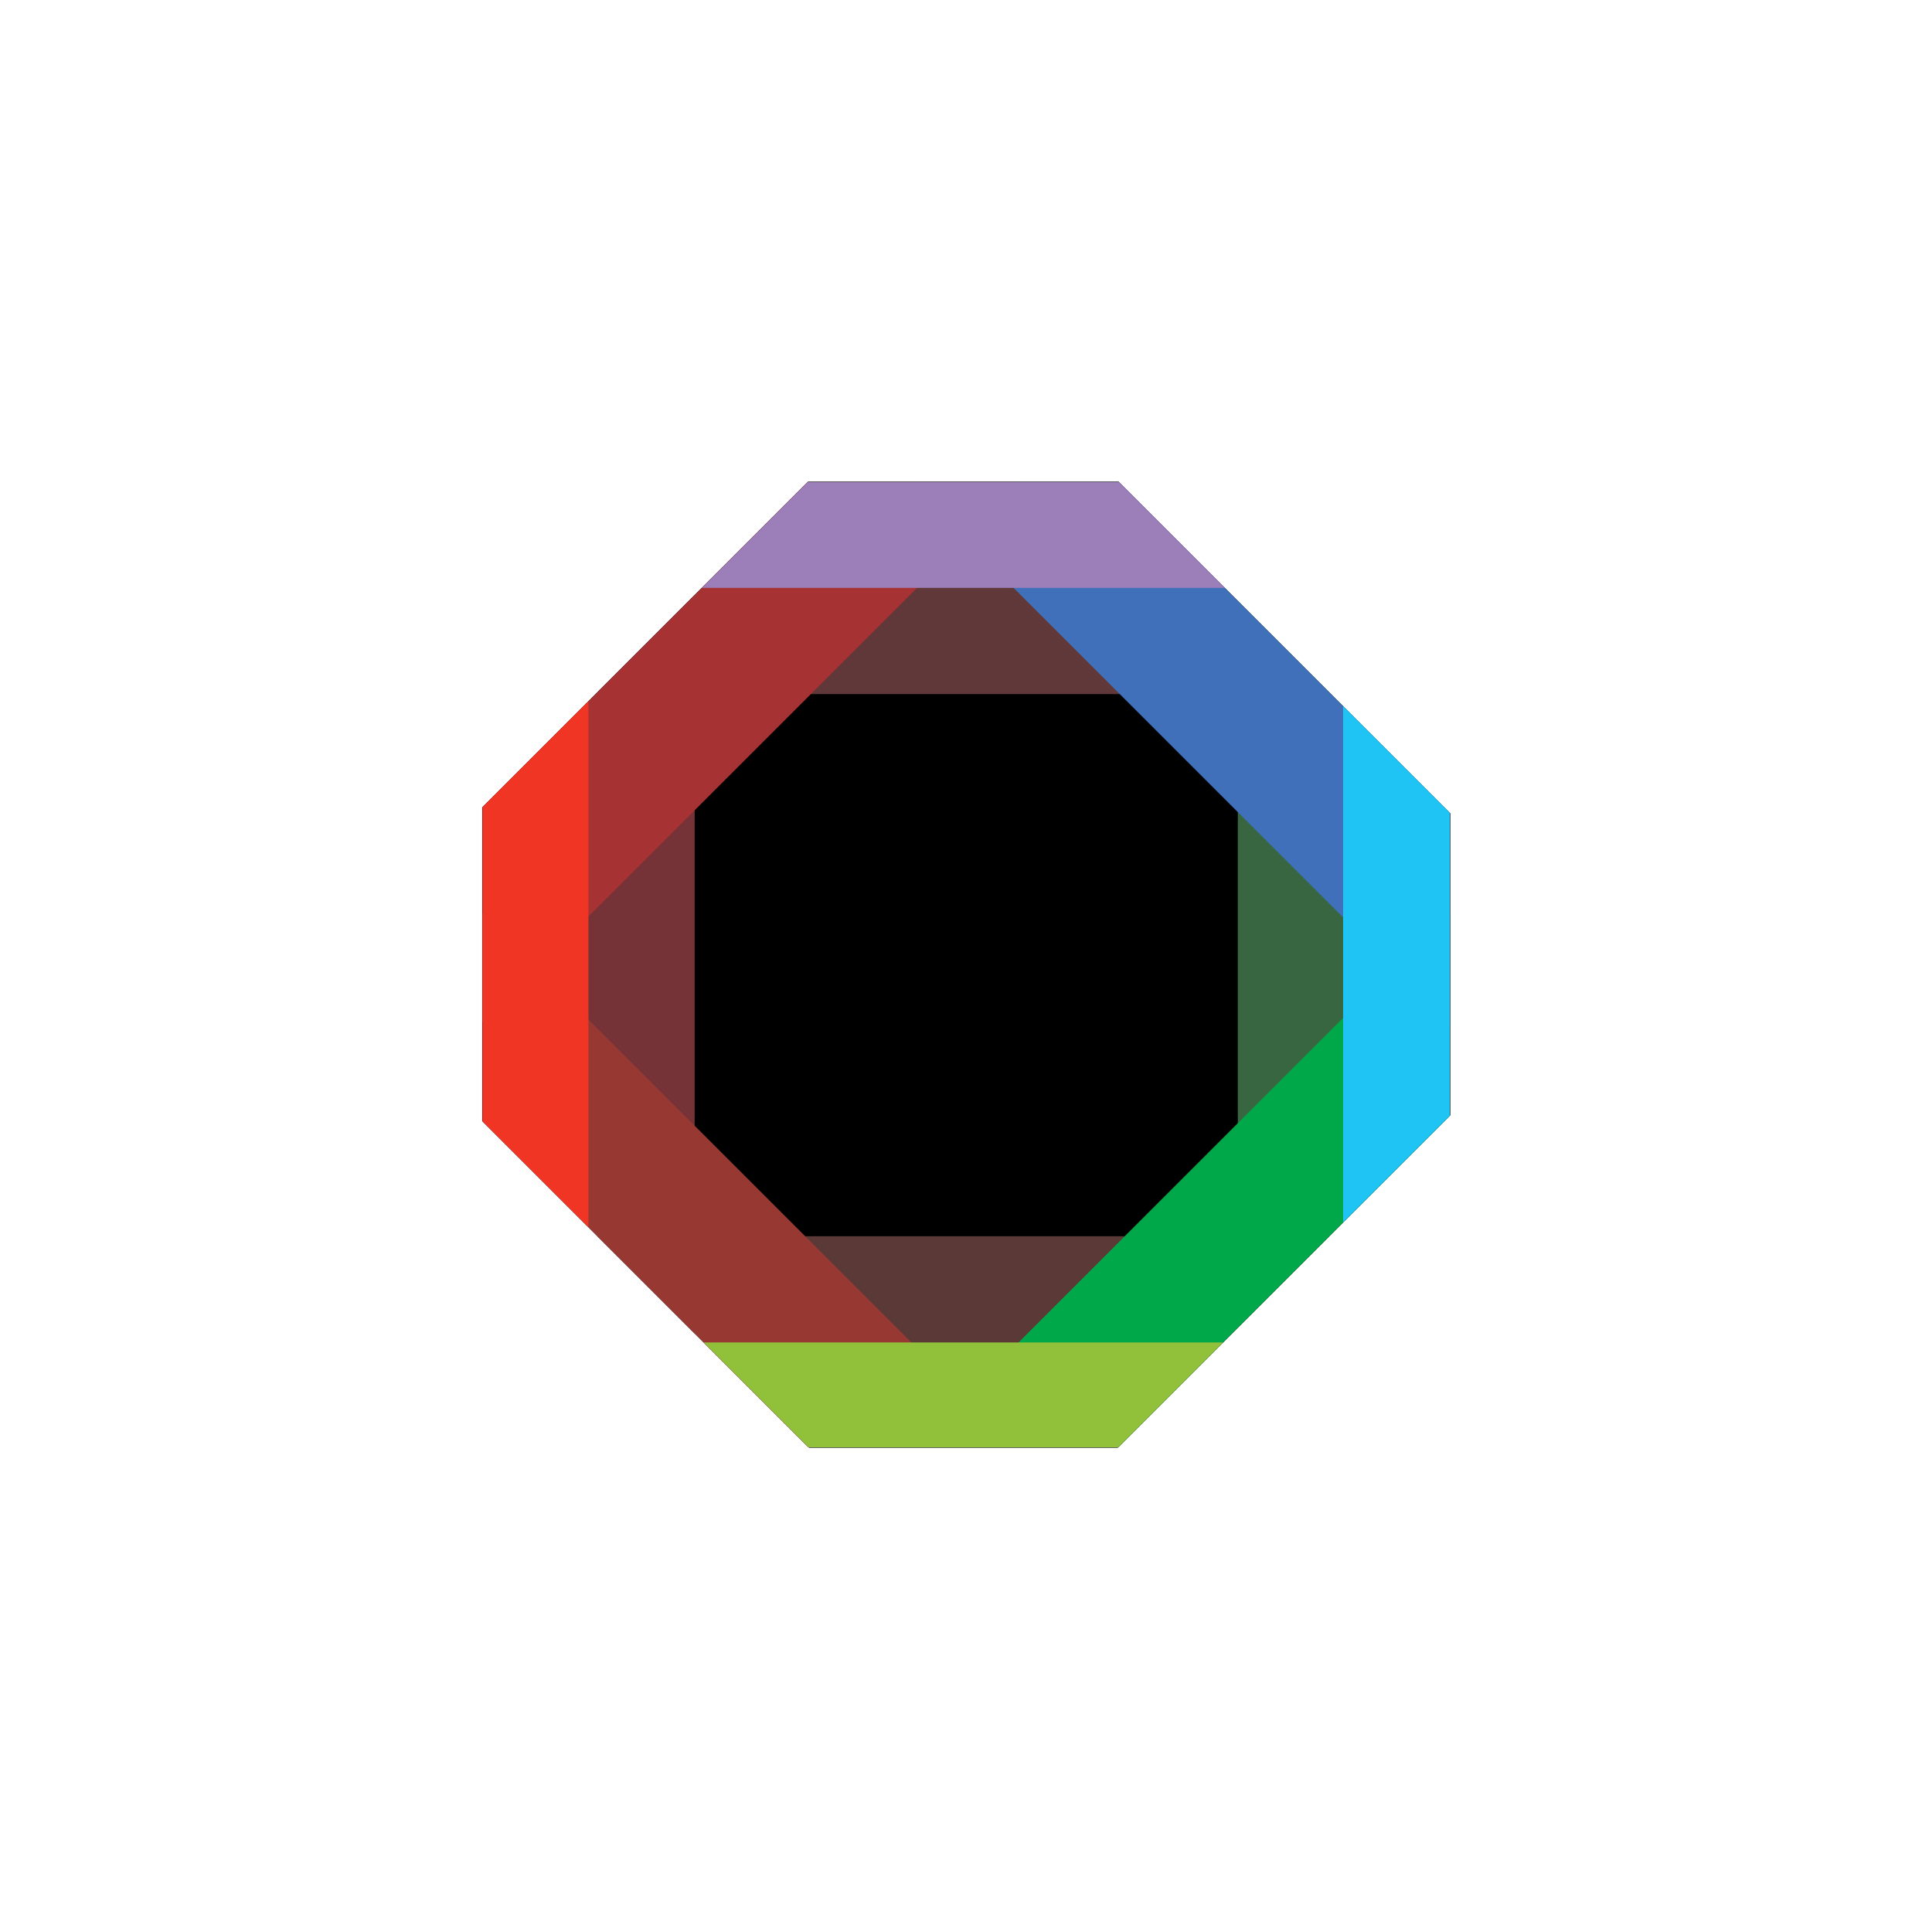
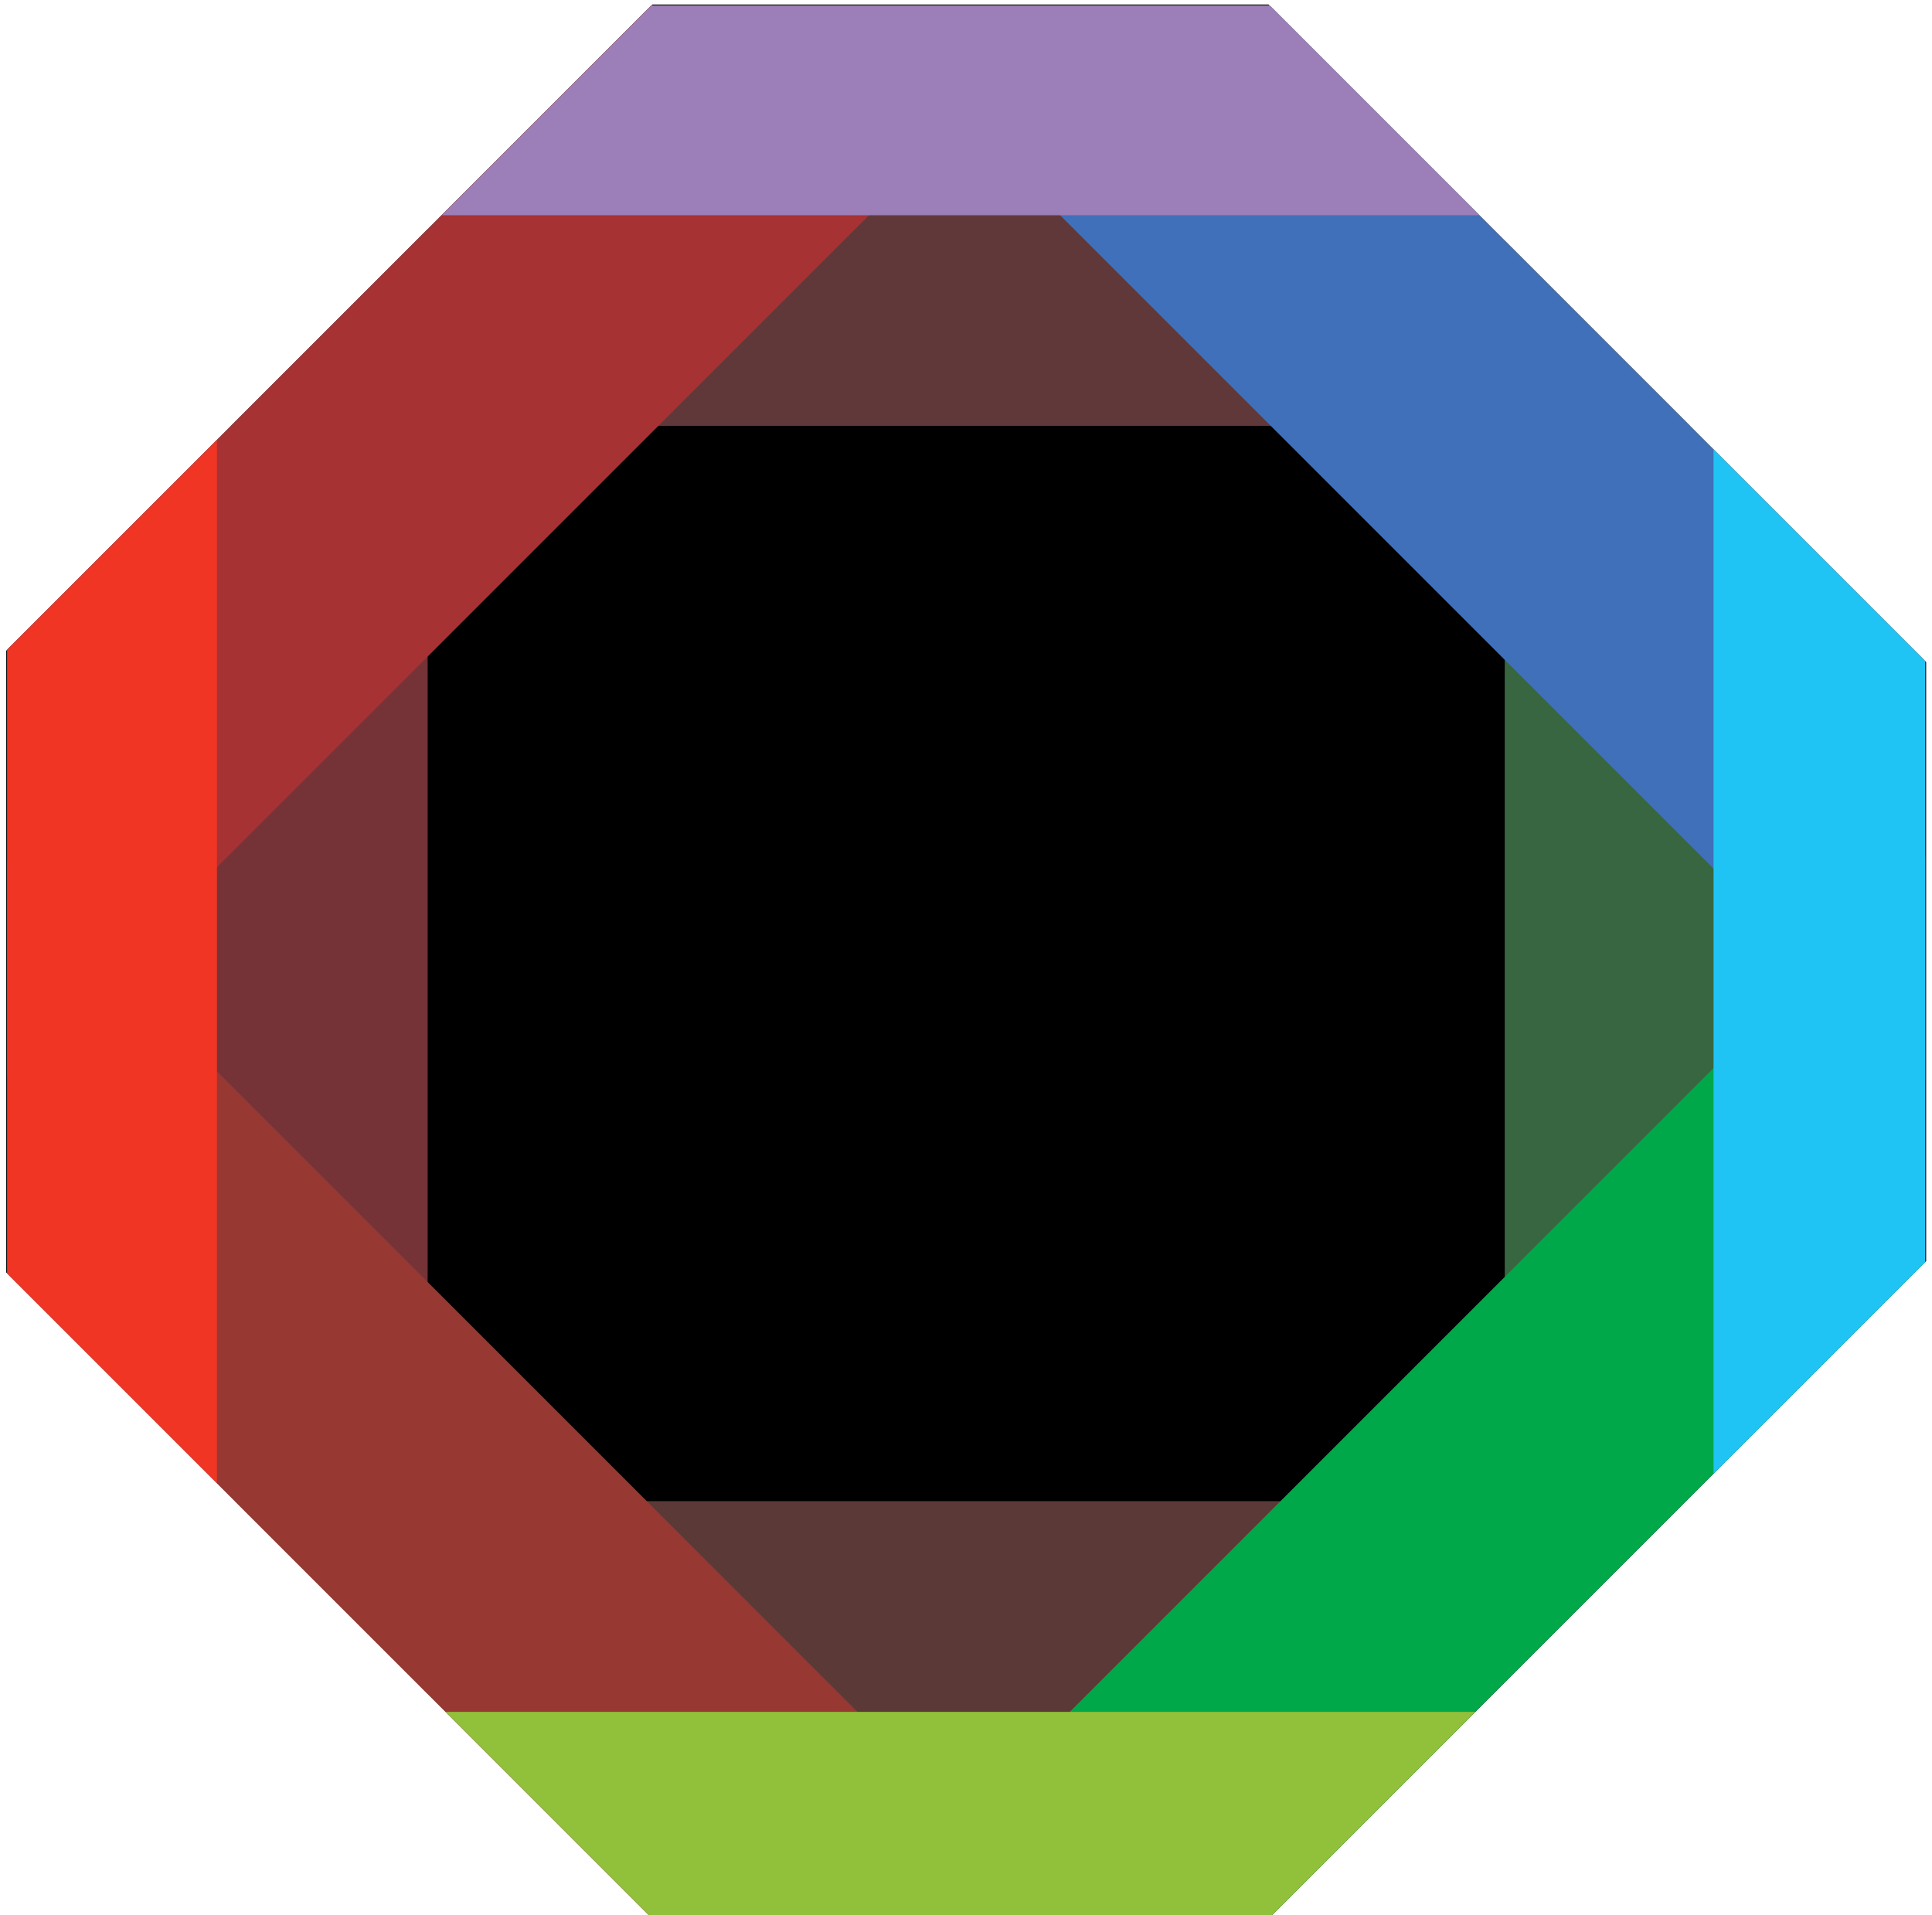
- <svg xmlns="http://www.w3.org/2000/svg" id="Ebene_1" data-name="Ebene 1" viewBox="0 0 2027.5 2026">
-   <defs>
-     <style>
-       .cls-1 {
-         fill: #4070b9;
-       }
- 
-       .cls-1, .cls-2, .cls-3, .cls-4, .cls-5, .cls-6, .cls-7, .cls-8, .cls-9, .cls-10, .cls-11, .cls-12, .cls-13, .cls-14 {
-         stroke-width: 0px;
-       }
- 
-       .cls-2 {
-         fill: #1fc4f5;
-       }
- 
-       .cls-3 {
-         fill: #000;
-       }
- 
-       .cls-4 {
-         fill: #f03525;
-       }
- 
-       .cls-5 {
-         fill: #376640;
-       }
- 
-       .cls-6 {
-         fill: #91c03a;
-       }
- 
-       .cls-7 {
-         fill: none;
-       }
- 
-       .cls-15 {
-         clip-path: url(#clippath-1);
-       }
- 
-       .cls-8 {
-         fill: #5a3936;
-       }
- 
-       .cls-16 {
-         clip-path: url(#clippath);
-       }
- 
-       .cls-9 {
-         fill: #9c7eb8;
-       }
- 
-       .cls-10 {
-         fill: #973832;
-       }
- 
-       .cls-11 {
-         fill: #613839;
-       }
- 
-       .cls-12 {
-         fill: #a63233;
-       }
- 
-       .cls-13 {
-         fill: #00a849;
-       }
- 
-       .cls-14 {
-         fill: #753337;
-       }
-     </style>
-     <clipPath id="clippath">
-       <rect class="cls-7" x="537.6" y="538.62" width="946.75" height="946.82" transform="translate(-419.5 1011.28) rotate(-45)" />
-     </clipPath>
-     <clipPath id="clippath-1">
-       <rect class="cls-7" x="506.5" y="506" width="1015" height="1013" />
-     </clipPath>
-   </defs>
-   <g class="cls-16">
-     <rect class="cls-3" x="506" y="505.5" width="1016" height="1014" />
-     <g class="cls-15">
-       <rect class="cls-11" x="359" y="506.5" width="1312" height="222" />
-       <rect class="cls-8" x="359" y="1297.5" width="1312" height="222" />
-       <rect class="cls-5" x="1299" y="356.5" width="222" height="1312" />
-       <rect class="cls-14" x="507" y="355.56" width="222" height="1312" />
-       <rect class="cls-1" x="1178.17" y="-67.38" width="402.24" height="1431.18" transform="translate(-54.37 1165.16) rotate(-45)" />
-       <rect class="cls-10" x="136.16" y="1266.61" width="1192.18" height="395.27" transform="translate(1249.85 -88.91) rotate(45)" />
-       <rect class="cls-12" x="-32.59" y="534.64" width="1188.65" height="400.19" transform="translate(-355.01 612.41) rotate(-45)" />
-       <rect class="cls-13" x="1094.9" y="871.36" width="397.87" height="1187.94" transform="translate(1415.1 -485.69) rotate(45)" />
-       <rect class="cls-2" x="1409.5" y="506" width="112" height="1013" />
-       <rect class="cls-4" x="506.5" y="507" width="111" height="1012" />
-       <rect class="cls-9" x="506.5" y="506" width="1015" height="111" />
-       <rect class="cls-6" x="506.5" y="1409" width="1015" height="110" />
+ <svg xmlns="http://www.w3.org/2000/svg" xmlns:xlink="http://www.w3.org/1999/xlink" version="1.1" id="Ebene_1" x="0px" y="0px" viewBox="0 0 1022.4 1013" style="enable-background:new 0 0 1022.4 1013;" xml:space="preserve">
+   <style type="text/css">
+ 	.st0{clip-path:url(#SVGID_00000163048486861922578610000016676043601587369359_);}
+ 	.st1{clip-path:url(#SVGID_00000145750019856568852790000000307814899165241729_);}
+ 	.st2{fill:#613839;}
+ 	.st3{fill:#5A3936;}
+ 	.st4{fill:#376640;}
+ 	.st5{fill:#753337;}
+ 	.st6{fill:#4070B9;}
+ 	.st7{fill:#973832;}
+ 	.st8{fill:#A63233;}
+ 	.st9{fill:#00A849;}
+ 	.st10{fill:#1FC4F5;}
+ 	.st11{fill:#F03525;}
+ 	.st12{fill:#9C7EB8;}
+ 	.st13{fill:#91C03A;}
+ </style>
+   <g>
+     <g>
+       <defs>
+         <rect id="SVGID_1_" x="34.9" y="35.5" transform="matrix(0.7071 -0.7071 0.7071 0.7071 -210.9758 508.4381)" width="946.8" height="946.8" />
+       </defs>
+       <clipPath id="SVGID_00000072244152297028580550000018042118117539484301_">
+         <use xlink:href="#SVGID_1_" style="overflow:visible;" />
+       </clipPath>
+       <g style="clip-path:url(#SVGID_00000072244152297028580550000018042118117539484301_);">
+         <rect x="3.3" y="2.4" width="1016" height="1014" />
+         <g>
+           <g>
+             <defs>
+               <rect id="SVGID_00000006700591291837669060000006975978468683949442_" x="3.8" y="2.9" width="1015" height="1013" />
+             </defs>
+             <clipPath id="SVGID_00000076583312354880017750000011129429272343651253_">
+               <use xlink:href="#SVGID_00000006700591291837669060000006975978468683949442_" style="overflow:visible;" />
+             </clipPath>
+             <g style="clip-path:url(#SVGID_00000076583312354880017750000011129429272343651253_);">
+               <rect x="-143.7" y="3.4" class="st2" width="1312" height="222" />
+               <rect x="-143.7" y="794.4" class="st3" width="1312" height="222" />
+               <rect x="796.3" y="-146.6" class="st4" width="222" height="1312" />
+               <rect x="4.3" y="-147.5" class="st5" width="222" height="1312" />
+               <rect x="675.5" y="-570.5" transform="matrix(0.7071 -0.7071 0.7071 0.7071 154.1424 662.3233)" class="st6" width="402.2" height="1431.2" />
+               <rect x="31.9" y="365.1" transform="matrix(0.7071 -0.7071 0.7071 0.7071 -612.4167 443.847)" class="st7" width="395.3" height="1192.2" />
+               <rect x="-535.3" y="31.6" transform="matrix(0.7071 -0.7071 0.7071 0.7071 -146.5108 109.6203)" class="st8" width="1188.7" height="400.2" />
+               <rect x="197.2" y="763.3" transform="matrix(0.7071 -0.7071 0.7071 0.7071 -448.6829 841.2416)" class="st9" width="1187.9" height="397.9" />
+               <rect x="906.8" y="2.9" class="st10" width="112" height="1013" />
+               <rect x="3.8" y="3.9" class="st11" width="111" height="1012" />
+               <rect x="3.8" y="2.9" class="st12" width="1015" height="111" />
+               <rect x="3.8" y="905.9" class="st13" width="1015" height="110" />
+             </g>
+           </g>
+         </g>
+       </g>
    </g>
  </g>
</svg>
